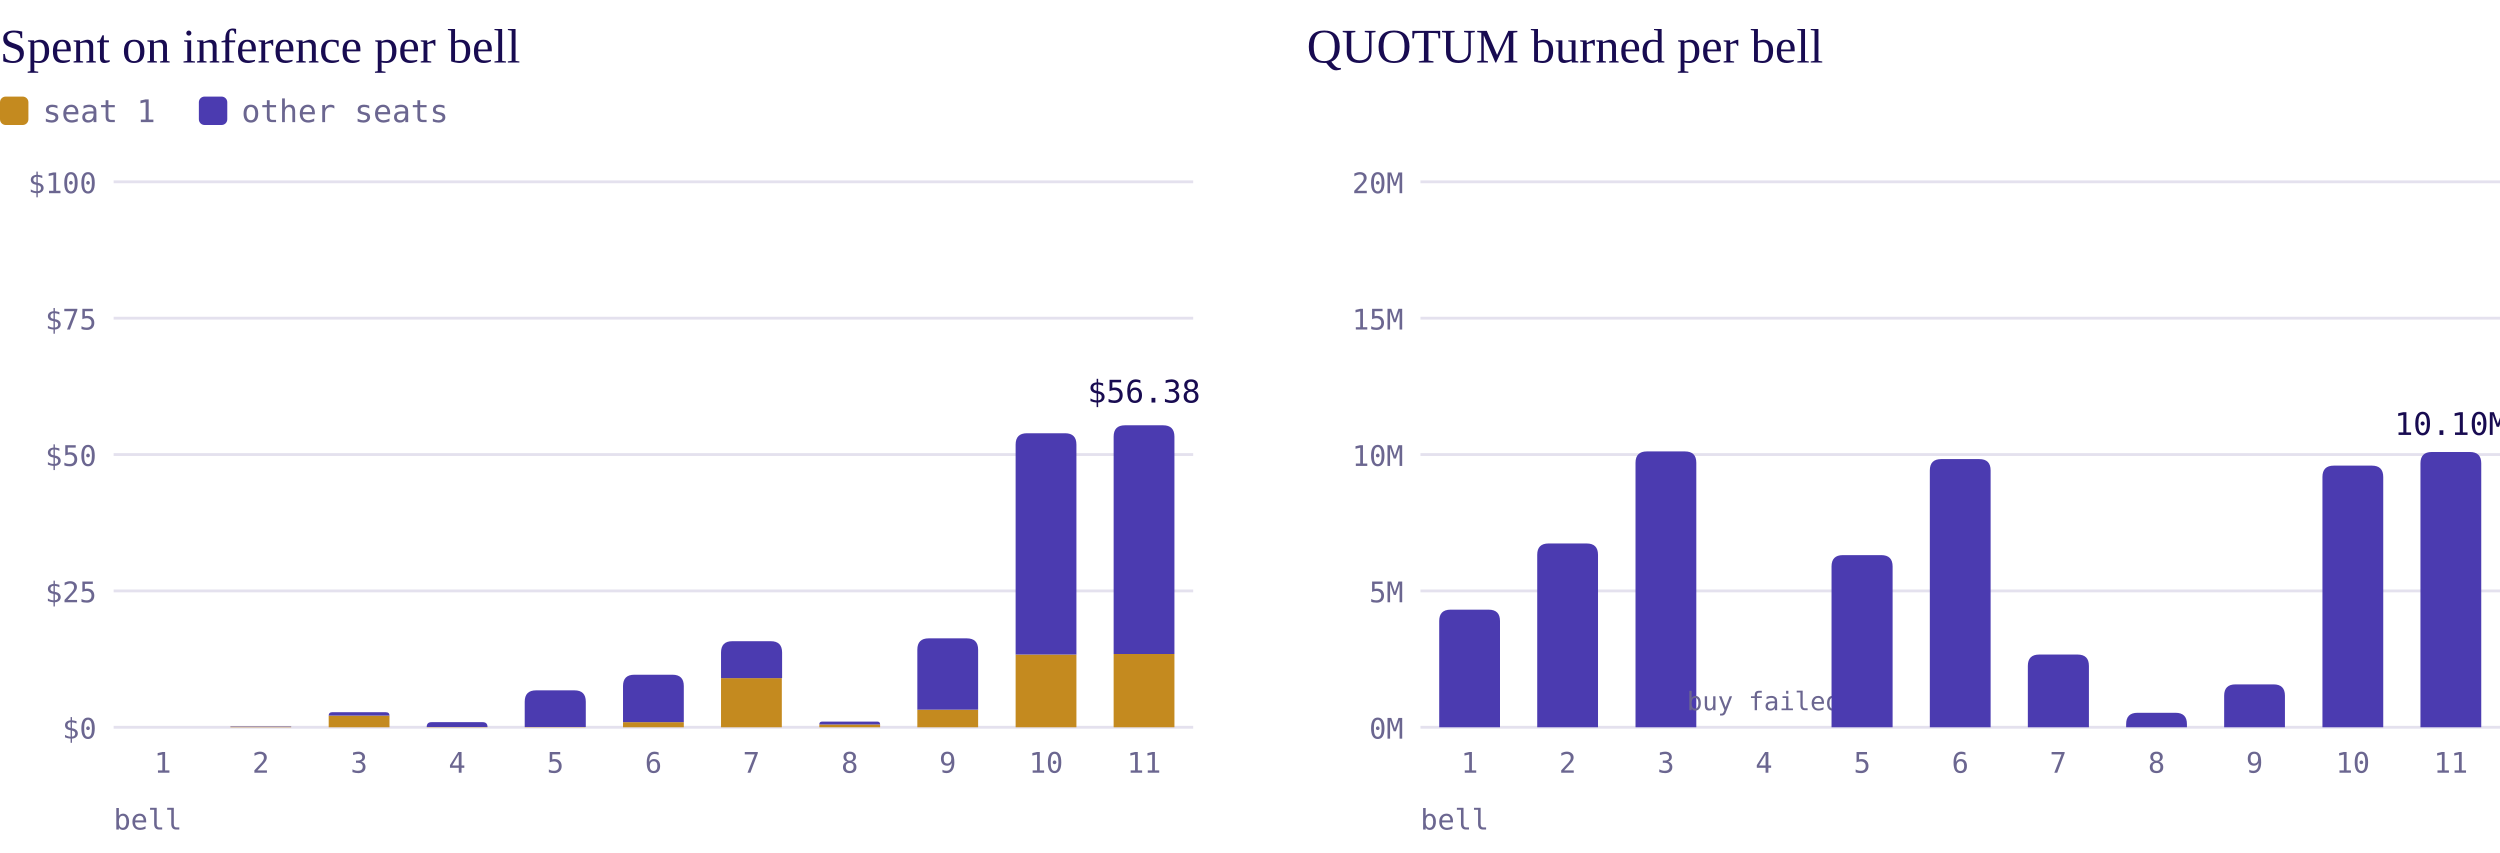
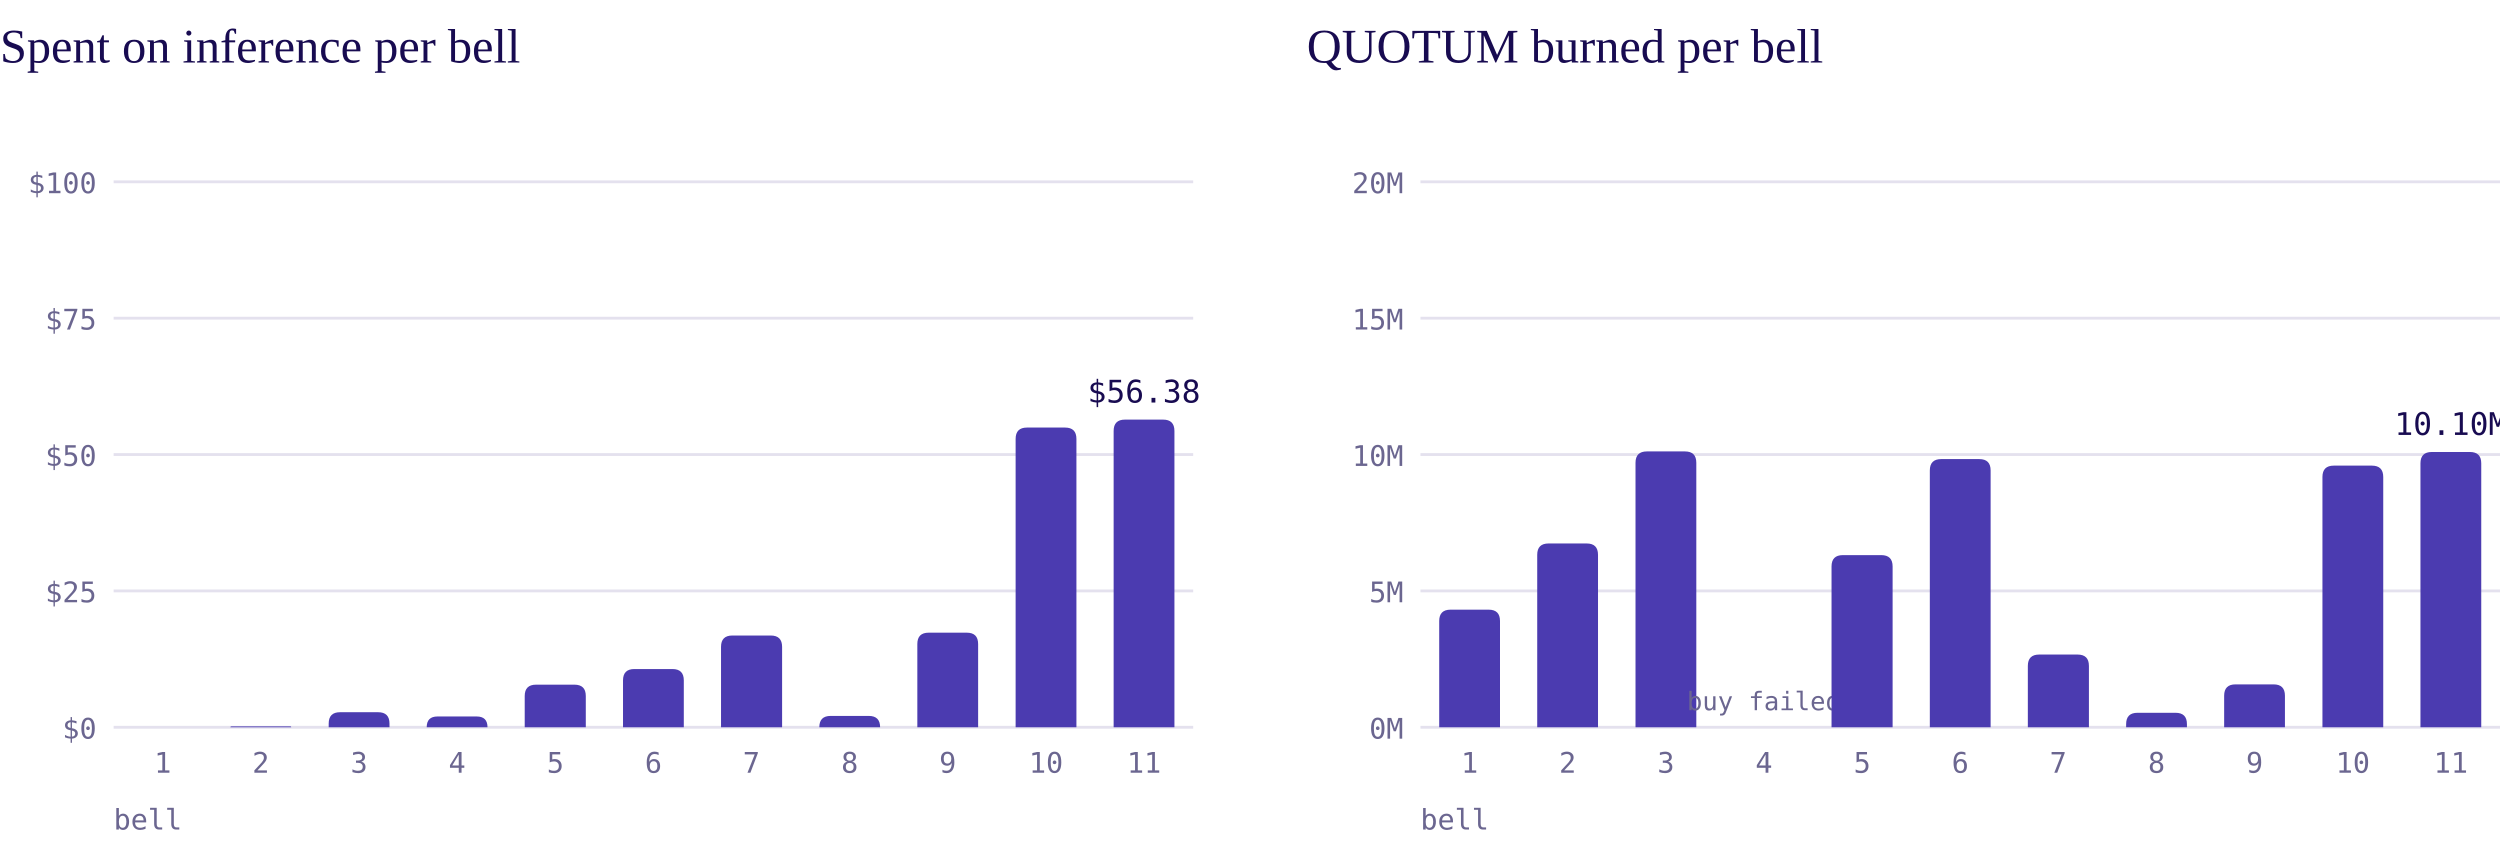
<svg xmlns="http://www.w3.org/2000/svg" viewBox="0 0 880 300" width="880" height="300" role="img" aria-label="quotum bells 1 to 11: inference spent and QUOTUM burned per bell">
  <text x="0" y="22" font-family="Georgia,'Times New Roman',serif" font-size="17" fill="#180b51">Spent on inference per bell</text>
-   <rect x="0" y="34" width="10" height="10" rx="2" fill="#c48a1f" />
-   <text x="15" y="43" font-family="ui-monospace,SFMono-Regular,Menlo,monospace" font-size="11" fill="#6b6690">seat 1</text>
-   <rect x="70" y="34" width="10" height="10" rx="2" fill="#4b3bb0" />
-   <text x="85" y="43" font-family="ui-monospace,SFMono-Regular,Menlo,monospace" font-size="11" fill="#6b6690">other seats</text>
  <line x1="40" x2="420" y1="256.0" y2="256.0" stroke="#e4e1ee" stroke-width="1" />
  <text x="34" y="260.0" text-anchor="end" font-family="ui-monospace,SFMono-Regular,Menlo,monospace" font-size="10" fill="#6b6690">$0</text>
  <line x1="40" x2="420" y1="208.0" y2="208.0" stroke="#e4e1ee" stroke-width="1" />
  <text x="34" y="212.0" text-anchor="end" font-family="ui-monospace,SFMono-Regular,Menlo,monospace" font-size="10" fill="#6b6690">$25</text>
  <line x1="40" x2="420" y1="160.0" y2="160.0" stroke="#e4e1ee" stroke-width="1" />
  <text x="34" y="164.0" text-anchor="end" font-family="ui-monospace,SFMono-Regular,Menlo,monospace" font-size="10" fill="#6b6690">$50</text>
  <line x1="40" x2="420" y1="112.0" y2="112.0" stroke="#e4e1ee" stroke-width="1" />
  <text x="34" y="116.0" text-anchor="end" font-family="ui-monospace,SFMono-Regular,Menlo,monospace" font-size="10" fill="#6b6690">$75</text>
  <line x1="40" x2="420" y1="64.0" y2="64.0" stroke="#e4e1ee" stroke-width="1" />
  <text x="34" y="68.0" text-anchor="end" font-family="ui-monospace,SFMono-Regular,Menlo,monospace" font-size="10" fill="#6b6690">$100</text>
-   <path d="M46.6,256.0 V256.0 Q46.6,256.0 46.6,256.0 H68.0 Q68.0,256.0 68.0,256.0 V256.0 Z" fill="#c48a1f" />
+   <path d="M46.6,256.0 V256.0 Q46.6,256.0 46.6,256.0 H68.0 Q68.0,256.0 68.0,256.0 V256.0 Z" fill="#4b3bb0" />
  <text x="57.3" y="272" text-anchor="middle" font-family="ui-monospace,SFMono-Regular,Menlo,monospace" font-size="10" fill="#6b6690">1</text>
-   <rect x="81.1" y="255.8" width="21.4" height="0.2" fill="#c48a1f" />
-   <path d="M81.1,255.8 V255.8 Q81.1,255.7 81.2,255.7 H102.5 Q102.5,255.7 102.5,255.8 V255.8 Z" fill="#4b3bb0" />
+   <path d="M81.1,256.0 V256.0 Q81.1,255.7 81.4,255.7 H102.3 Q102.5,255.7 102.5,256.0 V256.0 Z" fill="#4b3bb0" />
  <text x="91.8" y="272" text-anchor="middle" font-family="ui-monospace,SFMono-Regular,Menlo,monospace" font-size="10" fill="#6b6690">2</text>
-   <rect x="115.7" y="251.9" width="21.4" height="4.1" fill="#c48a1f" />
-   <path d="M115.7,251.9 V251.9 Q115.7,250.7 116.9,250.7 H135.8 Q137.1,250.7 137.1,251.9 V251.9 Z" fill="#4b3bb0" />
+   <path d="M115.7,256.0 V254.7 Q115.7,250.7 119.7,250.7 H133.1 Q137.1,250.7 137.1,254.7 V256.0 Z" fill="#4b3bb0" />
  <text x="126.4" y="272" text-anchor="middle" font-family="ui-monospace,SFMono-Regular,Menlo,monospace" font-size="10" fill="#6b6690">3</text>
-   <rect x="150.2" y="255.9" width="21.4" height="0.1" fill="#c48a1f" />
-   <path d="M150.2,255.9 V255.9 Q150.2,254.2 151.9,254.2 H169.9 Q171.6,254.2 171.6,255.9 V255.9 Z" fill="#4b3bb0" />
+   <path d="M150.2,256.0 V256.0 Q150.2,252.2 154.0,252.2 H167.8 Q171.6,252.2 171.6,256.0 V256.0 Z" fill="#4b3bb0" />
  <text x="160.9" y="272" text-anchor="middle" font-family="ui-monospace,SFMono-Regular,Menlo,monospace" font-size="10" fill="#6b6690">4</text>
-   <rect x="184.7" y="255.9" width="21.4" height="0.1" fill="#c48a1f" />
-   <path d="M184.7,255.9 V247.0 Q184.7,243.0 188.7,243.0 H202.2 Q206.2,243.0 206.2,247.0 V255.9 Z" fill="#4b3bb0" />
+   <path d="M184.7,256.0 V245.0 Q184.7,241.0 188.7,241.0 H202.2 Q206.2,241.0 206.2,245.0 V256.0 Z" fill="#4b3bb0" />
  <text x="195.5" y="272" text-anchor="middle" font-family="ui-monospace,SFMono-Regular,Menlo,monospace" font-size="10" fill="#6b6690">5</text>
-   <rect x="219.3" y="254.2" width="21.4" height="1.8" fill="#c48a1f" />
-   <path d="M219.3,254.2 V241.5 Q219.3,237.5 223.3,237.5 H236.7 Q240.7,237.5 240.7,241.5 V254.2 Z" fill="#4b3bb0" />
+   <path d="M219.3,256.0 V239.5 Q219.3,235.5 223.3,235.5 H236.7 Q240.7,235.5 240.7,239.5 V256.0 Z" fill="#4b3bb0" />
  <text x="230.0" y="272" text-anchor="middle" font-family="ui-monospace,SFMono-Regular,Menlo,monospace" font-size="10" fill="#6b6690">6</text>
-   <rect x="253.8" y="238.7" width="21.4" height="17.3" fill="#c48a1f" />
-   <path d="M253.8,238.7 V229.7 Q253.8,225.7 257.8,225.7 H271.3 Q275.3,225.7 275.3,229.7 V238.7 Z" fill="#4b3bb0" />
+   <path d="M253.8,256.0 V227.7 Q253.8,223.7 257.8,223.7 H271.3 Q275.3,223.7 275.3,227.7 V256.0 Z" fill="#4b3bb0" />
  <text x="264.5" y="272" text-anchor="middle" font-family="ui-monospace,SFMono-Regular,Menlo,monospace" font-size="10" fill="#6b6690">7</text>
-   <rect x="288.4" y="255.0" width="21.4" height="1.0" fill="#c48a1f" />
-   <path d="M288.4,255.0 V255.0 Q288.4,254.0 289.4,254.0 H308.8 Q309.8,254.0 309.8,255.0 V255.0 Z" fill="#4b3bb0" />
+   <path d="M288.4,256.0 V256.0 Q288.4,252.0 292.4,252.0 H305.8 Q309.8,252.0 309.8,256.0 V256.0 Z" fill="#4b3bb0" />
  <text x="299.1" y="272" text-anchor="middle" font-family="ui-monospace,SFMono-Regular,Menlo,monospace" font-size="10" fill="#6b6690">8</text>
-   <rect x="322.9" y="249.8" width="21.4" height="6.2" fill="#c48a1f" />
-   <path d="M322.9,249.8 V228.7 Q322.9,224.7 326.9,224.7 H340.3 Q344.3,224.7 344.3,228.7 V249.8 Z" fill="#4b3bb0" />
+   <path d="M322.9,256.0 V226.7 Q322.9,222.7 326.9,222.7 H340.3 Q344.3,222.7 344.3,226.7 V256.0 Z" fill="#4b3bb0" />
  <text x="333.6" y="272" text-anchor="middle" font-family="ui-monospace,SFMono-Regular,Menlo,monospace" font-size="10" fill="#6b6690">9</text>
-   <rect x="357.5" y="230.4" width="21.4" height="25.6" fill="#c48a1f" />
-   <path d="M357.5,230.4 V156.5 Q357.5,152.5 361.5,152.5 H374.9 Q378.9,152.5 378.9,156.5 V230.4 Z" fill="#4b3bb0" />
+   <path d="M357.5,256.0 V154.5 Q357.5,150.5 361.5,150.5 H374.9 Q378.9,150.5 378.9,154.5 V256.0 Z" fill="#4b3bb0" />
  <text x="368.2" y="272" text-anchor="middle" font-family="ui-monospace,SFMono-Regular,Menlo,monospace" font-size="10" fill="#6b6690">10</text>
-   <rect x="392.0" y="230.2" width="21.4" height="25.8" fill="#c48a1f" />
-   <path d="M392.0,230.2 V153.7 Q392.0,149.7 396.0,149.7 H409.4 Q413.4,149.7 413.4,153.7 V230.2 Z" fill="#4b3bb0" />
+   <path d="M392.0,256.0 V151.7 Q392.0,147.7 396.0,147.7 H409.4 Q413.4,147.7 413.4,151.7 V256.0 Z" fill="#4b3bb0" />
  <text x="402.7" y="272" text-anchor="middle" font-family="ui-monospace,SFMono-Regular,Menlo,monospace" font-size="10" fill="#6b6690">11</text>
  <text x="402.7" y="141.7" text-anchor="middle" font-family="ui-monospace,SFMono-Regular,Menlo,monospace" font-size="11" fill="#180b51">$56.38</text>
  <text x="40" y="292" font-family="ui-monospace,SFMono-Regular,Menlo,monospace" font-size="10" fill="#6b6690">bell</text>
  <text x="460" y="22" font-family="Georgia,'Times New Roman',serif" font-size="17" fill="#180b51">QUOTUM burned per bell</text>
  <line x1="500" x2="880" y1="256.0" y2="256.0" stroke="#e4e1ee" stroke-width="1" />
  <text x="494" y="260.0" text-anchor="end" font-family="ui-monospace,SFMono-Regular,Menlo,monospace" font-size="10" fill="#6b6690">0M</text>
  <line x1="500" x2="880" y1="208.0" y2="208.0" stroke="#e4e1ee" stroke-width="1" />
  <text x="494" y="212.0" text-anchor="end" font-family="ui-monospace,SFMono-Regular,Menlo,monospace" font-size="10" fill="#6b6690">5M</text>
  <line x1="500" x2="880" y1="160.0" y2="160.0" stroke="#e4e1ee" stroke-width="1" />
  <text x="494" y="164.0" text-anchor="end" font-family="ui-monospace,SFMono-Regular,Menlo,monospace" font-size="10" fill="#6b6690">10M</text>
  <line x1="500" x2="880" y1="112.0" y2="112.0" stroke="#e4e1ee" stroke-width="1" />
  <text x="494" y="116.0" text-anchor="end" font-family="ui-monospace,SFMono-Regular,Menlo,monospace" font-size="10" fill="#6b6690">15M</text>
  <line x1="500" x2="880" y1="64.0" y2="64.0" stroke="#e4e1ee" stroke-width="1" />
  <text x="494" y="68.0" text-anchor="end" font-family="ui-monospace,SFMono-Regular,Menlo,monospace" font-size="10" fill="#6b6690">20M</text>
  <path d="M506.6,256.0 V218.6 Q506.6,214.6 510.6,214.6 H524.0 Q528.0,214.6 528.0,218.6 V256.0 Z" fill="#4b3bb0" />
  <text x="517.3" y="272" text-anchor="middle" font-family="ui-monospace,SFMono-Regular,Menlo,monospace" font-size="10" fill="#6b6690">1</text>
  <path d="M541.1,256.0 V195.3 Q541.1,191.3 545.1,191.3 H558.5 Q562.5,191.3 562.5,195.3 V256.0 Z" fill="#4b3bb0" />
  <text x="551.8" y="272" text-anchor="middle" font-family="ui-monospace,SFMono-Regular,Menlo,monospace" font-size="10" fill="#6b6690">2</text>
  <path d="M575.7,256.0 V162.9 Q575.7,158.9 579.7,158.9 H593.1 Q597.1,158.9 597.1,162.9 V256.0 Z" fill="#4b3bb0" />
  <text x="586.4" y="272" text-anchor="middle" font-family="ui-monospace,SFMono-Regular,Menlo,monospace" font-size="10" fill="#6b6690">3</text>
  <text x="620.9" y="272" text-anchor="middle" font-family="ui-monospace,SFMono-Regular,Menlo,monospace" font-size="10" fill="#6b6690">4</text>
  <text x="620.9" y="250" text-anchor="middle" font-family="ui-monospace,SFMono-Regular,Menlo,monospace" font-size="9" fill="#6b6690">buy failed</text>
  <path d="M644.7,256.0 V199.4 Q644.7,195.4 648.7,195.4 H662.2 Q666.2,195.4 666.2,199.4 V256.0 Z" fill="#4b3bb0" />
  <text x="655.5" y="272" text-anchor="middle" font-family="ui-monospace,SFMono-Regular,Menlo,monospace" font-size="10" fill="#6b6690">5</text>
  <path d="M679.3,256.0 V165.6 Q679.3,161.6 683.3,161.6 H696.7 Q700.7,161.6 700.7,165.6 V256.0 Z" fill="#4b3bb0" />
  <text x="690.0" y="272" text-anchor="middle" font-family="ui-monospace,SFMono-Regular,Menlo,monospace" font-size="10" fill="#6b6690">6</text>
  <path d="M713.8,256.0 V234.4 Q713.8,230.4 717.8,230.4 H731.3 Q735.3,230.4 735.3,234.4 V256.0 Z" fill="#4b3bb0" />
  <text x="724.5" y="272" text-anchor="middle" font-family="ui-monospace,SFMono-Regular,Menlo,monospace" font-size="10" fill="#6b6690">7</text>
  <path d="M748.4,256.0 V254.9 Q748.4,250.9 752.4,250.9 H765.8 Q769.8,250.9 769.8,254.9 V256.0 Z" fill="#4b3bb0" />
  <text x="759.1" y="272" text-anchor="middle" font-family="ui-monospace,SFMono-Regular,Menlo,monospace" font-size="10" fill="#6b6690">8</text>
  <path d="M782.9,256.0 V244.9 Q782.9,240.9 786.9,240.9 H800.3 Q804.3,240.9 804.3,244.9 V256.0 Z" fill="#4b3bb0" />
  <text x="793.6" y="272" text-anchor="middle" font-family="ui-monospace,SFMono-Regular,Menlo,monospace" font-size="10" fill="#6b6690">9</text>
  <path d="M817.5,256.0 V167.9 Q817.5,163.9 821.5,163.9 H834.9 Q838.9,163.9 838.9,167.9 V256.0 Z" fill="#4b3bb0" />
  <text x="828.2" y="272" text-anchor="middle" font-family="ui-monospace,SFMono-Regular,Menlo,monospace" font-size="10" fill="#6b6690">10</text>
  <path d="M852.0,256.0 V163.1 Q852.0,159.1 856.0,159.1 H869.4 Q873.4,159.1 873.4,163.1 V256.0 Z" fill="#4b3bb0" />
  <text x="862.7" y="272" text-anchor="middle" font-family="ui-monospace,SFMono-Regular,Menlo,monospace" font-size="10" fill="#6b6690">11</text>
  <text x="862.7" y="153.1" text-anchor="middle" font-family="ui-monospace,SFMono-Regular,Menlo,monospace" font-size="11" fill="#180b51">10.10M</text>
  <text x="500" y="292" font-family="ui-monospace,SFMono-Regular,Menlo,monospace" font-size="10" fill="#6b6690">bell</text>
</svg>
